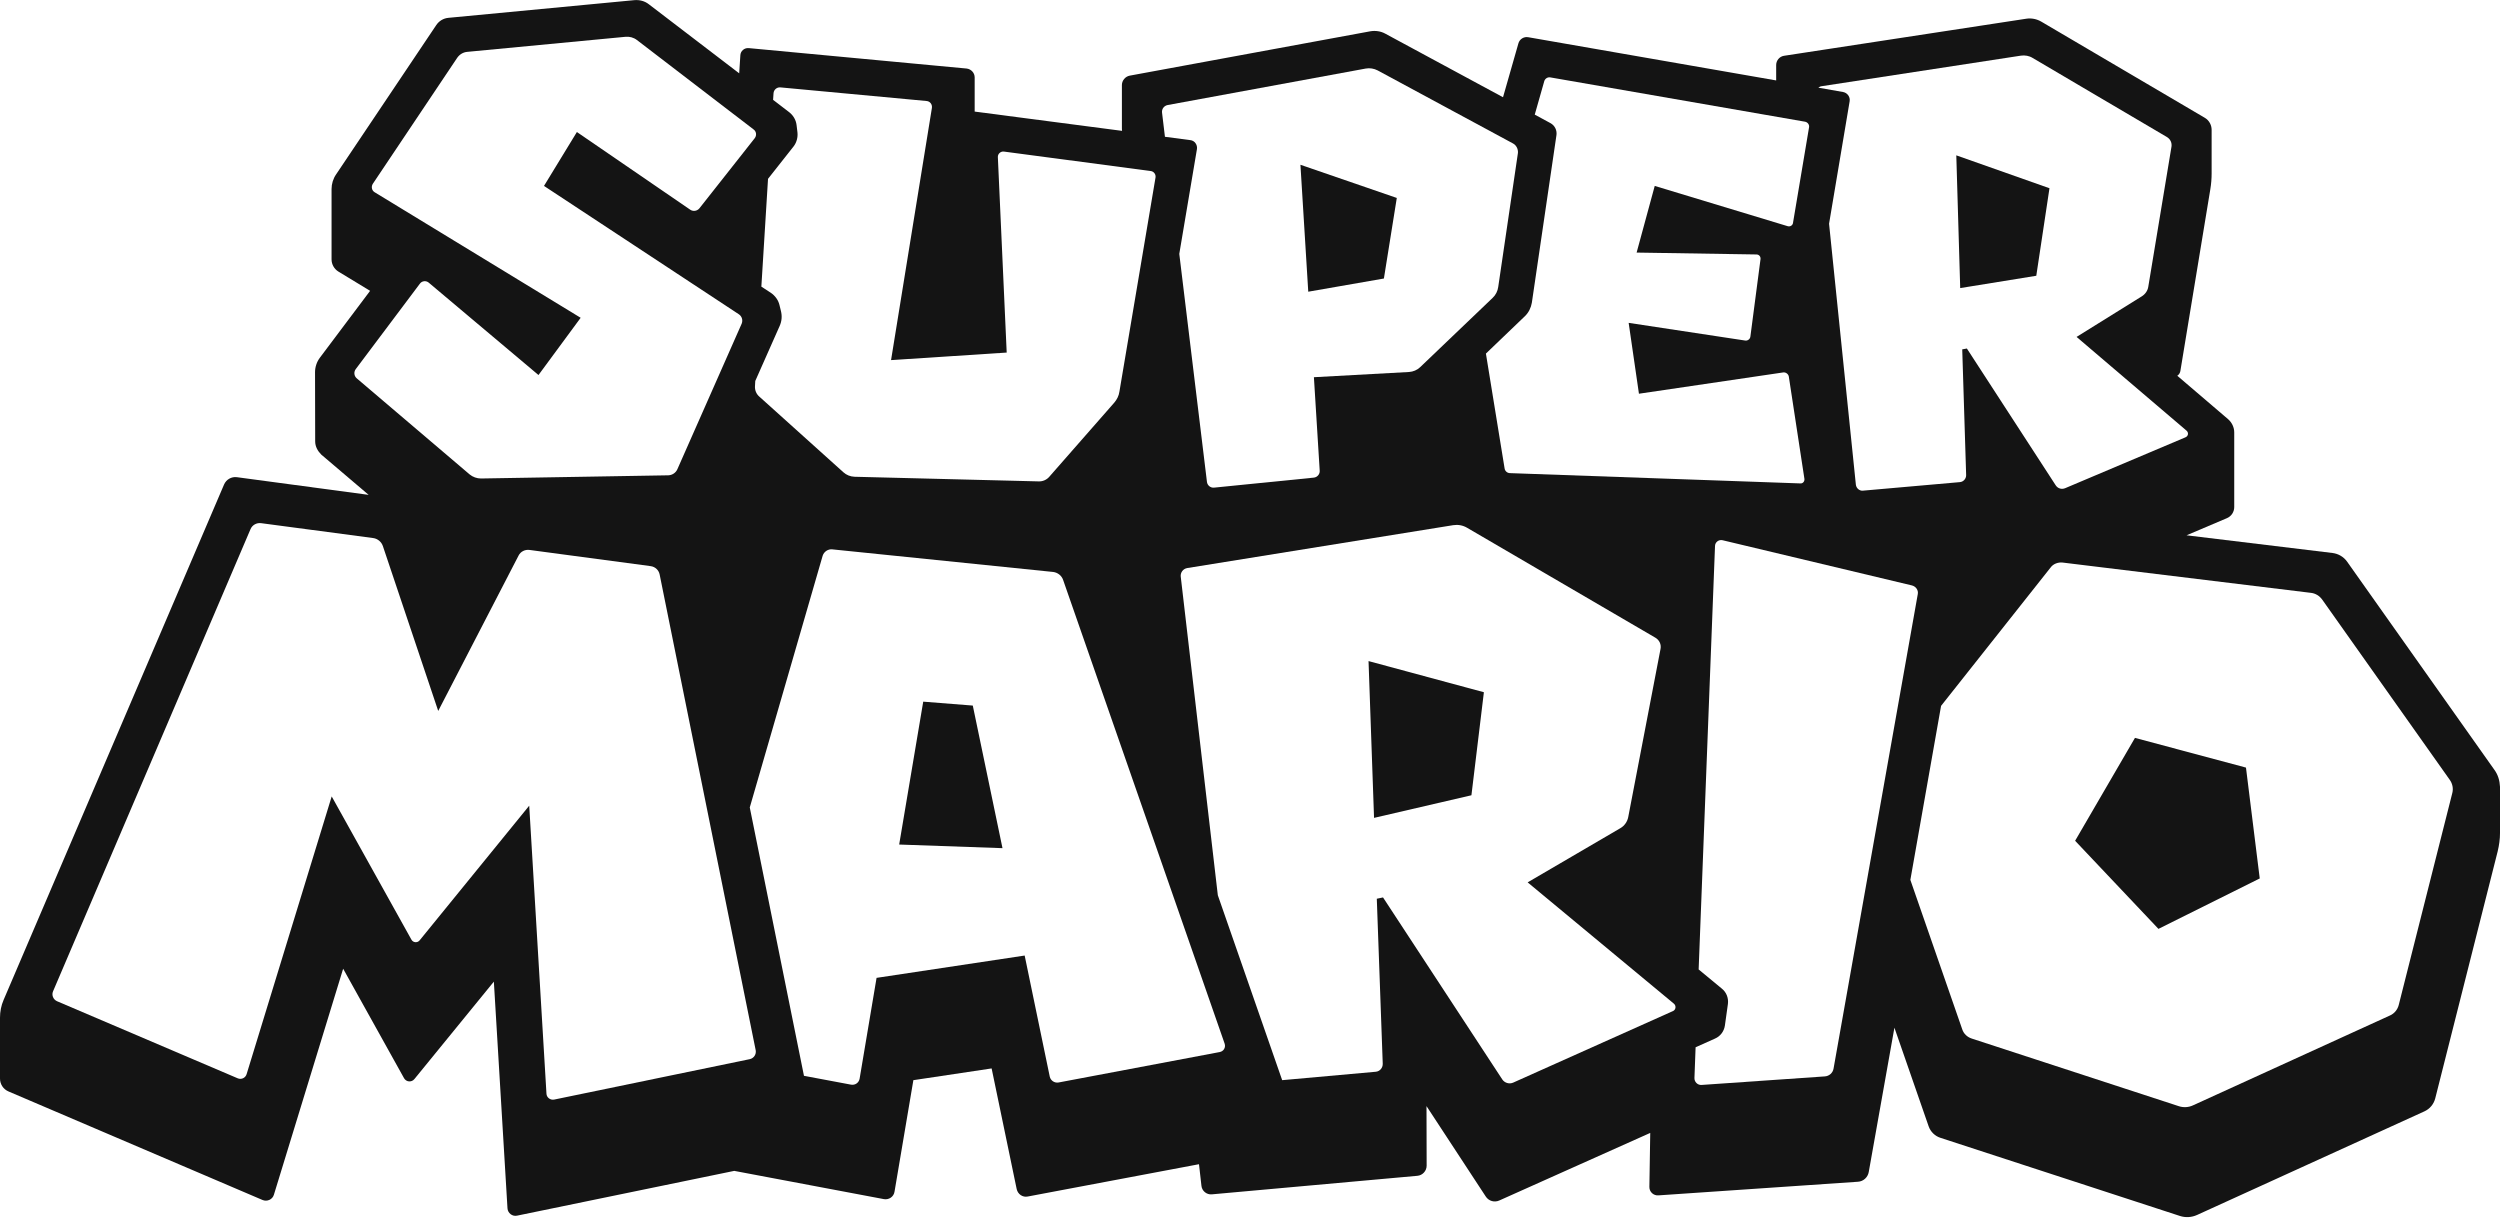
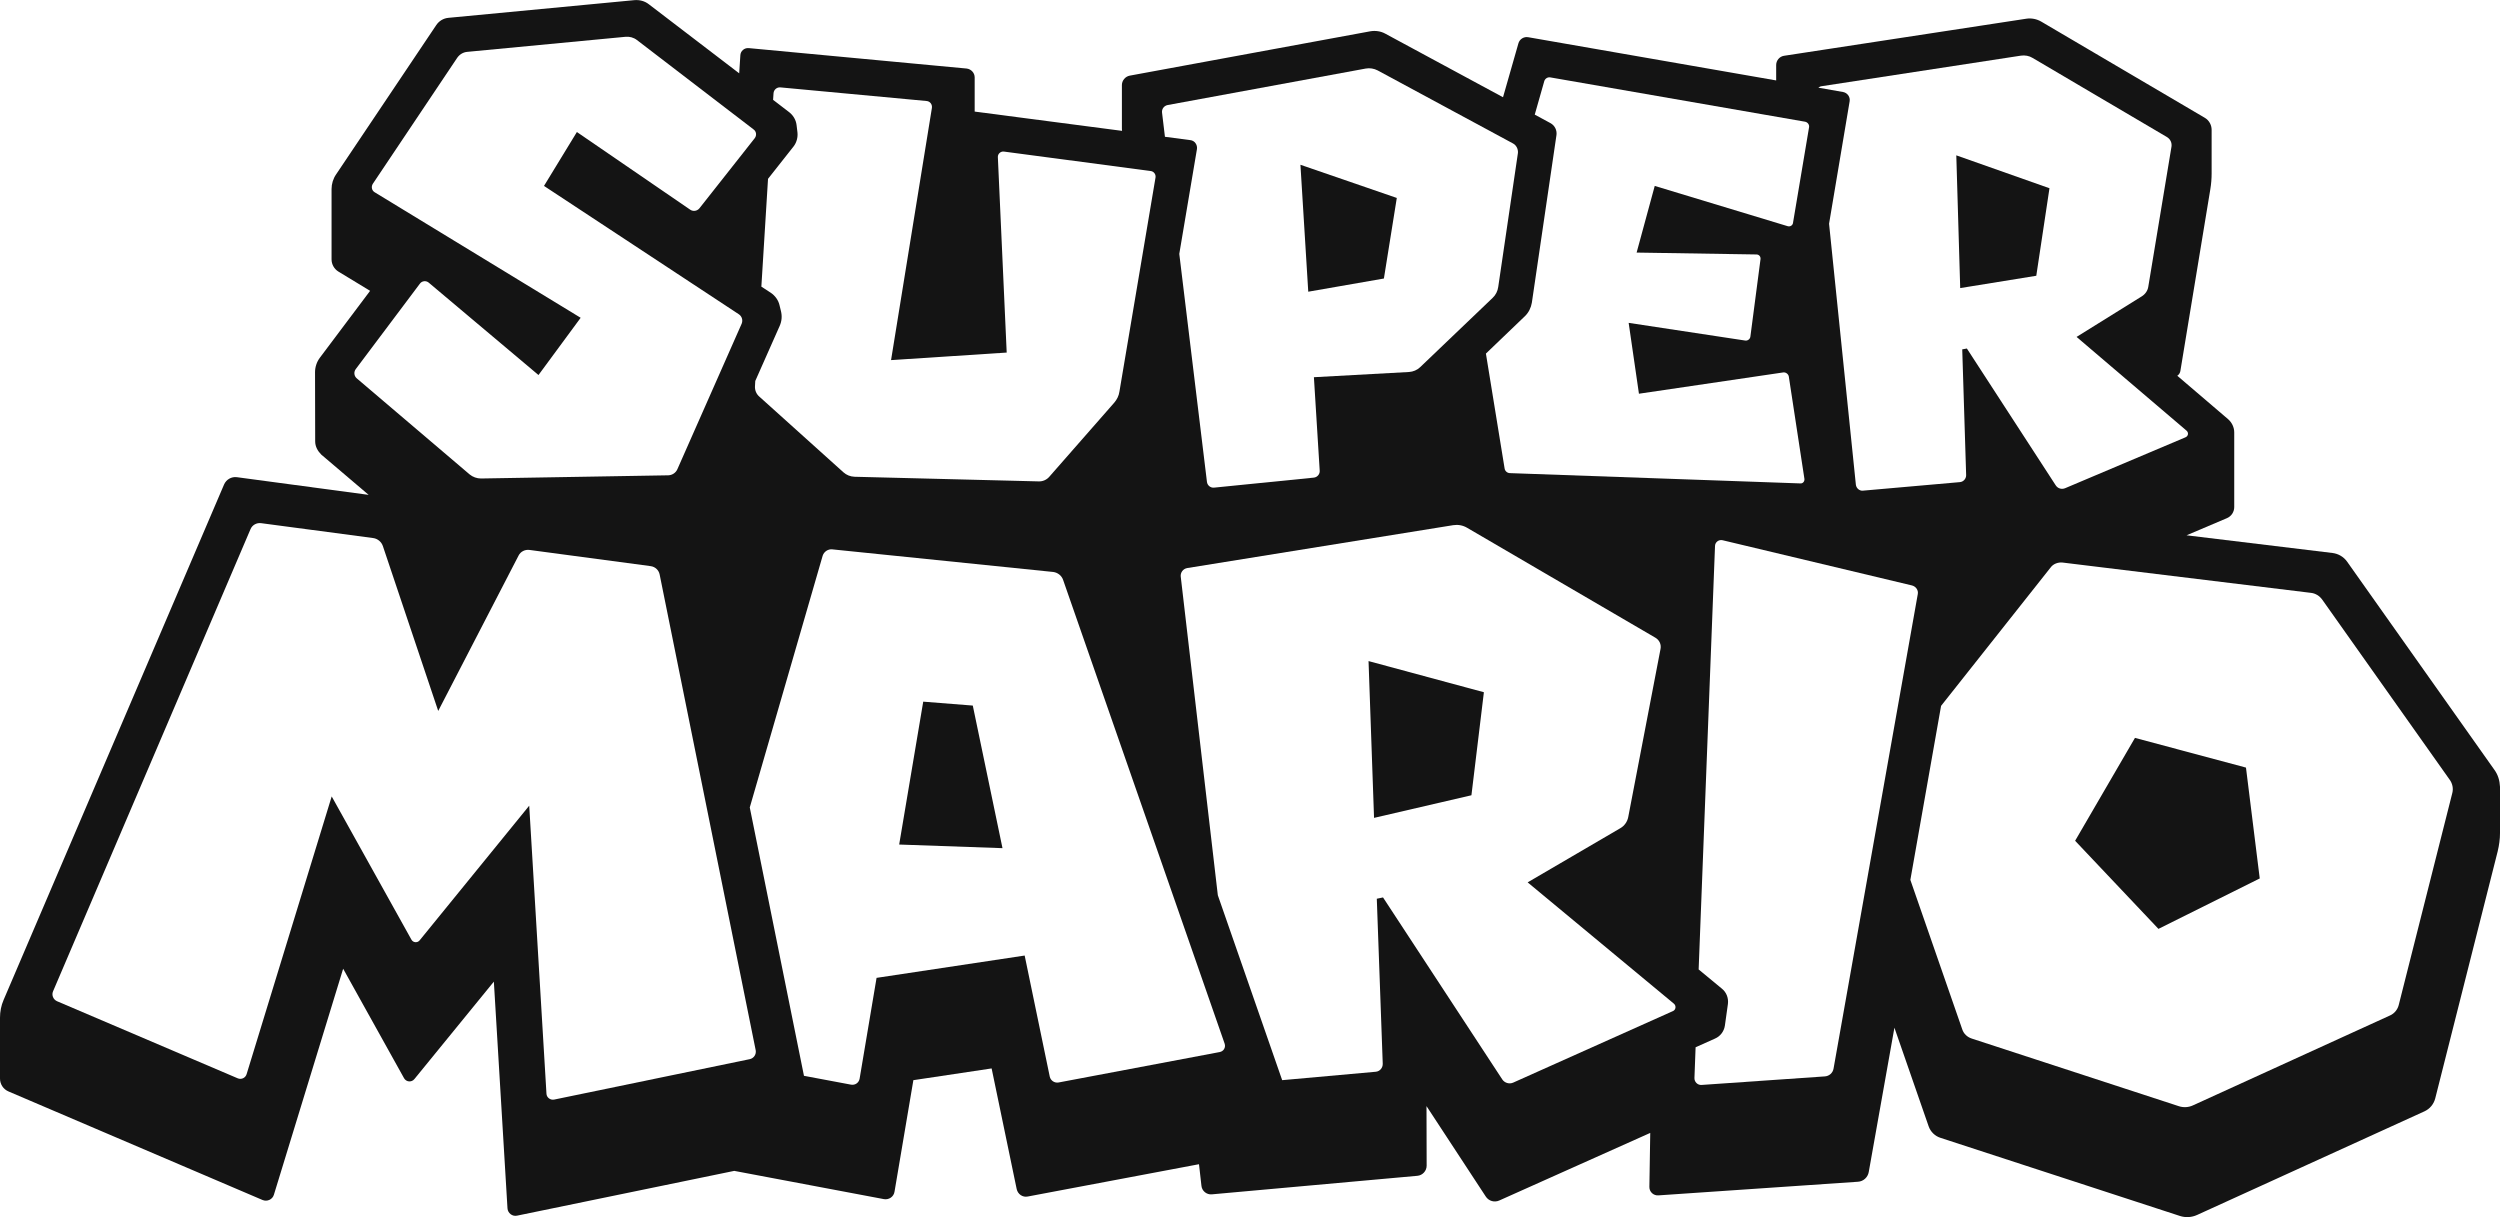
- <svg xmlns="http://www.w3.org/2000/svg" version="1.1" id="Super Mario" x="0px" y="0px" viewBox="0 0 1725.2 840.1" style="enable-background:new 0 0 1794 840.1;">
+ <svg xmlns="http://www.w3.org/2000/svg" version="1.1" id="Super Mario" x="0px" y="0px" style="enable-background:new 0 0 1794 840.1;">
  <style type="text/css">
	.st0{fill:#FBCF08;}
	.st1{fill:#45AF49;}
	.st2{fill:#E42926;}
	.st3{fill:#0B9BD7;}
	.st4{fill:#010101;}
</style>
  <path d="M1721.3,531.2l-101.6-143.6c-2.4-3.4-6.1-5.5-10.1-6l-100.7-12.2l27.8-11.8c3.1-1.3,5.1-4.3,5.1-7.7v-51.5  c0-3.5-1.6-6.8-4.2-9.1l-35.1-30c1.1-0.7,1.8-1.8,2.1-3.1l20.7-125.6c0.6-3.6,0.9-7.3,0.9-11v-30c0-3.4-1.8-6.6-4.7-8.3l-112.9-66.4  c-3.1-1.8-6.7-2.5-10.2-2l-167.3,25.6c-3.1,0.5-5.4,3.2-5.4,6.4v10.6l-171-29.8c-3.1-0.6-6.1,1.3-6.9,4.3l-10.6,37.1l-81.3-43.9  c-3.1-1.7-6.8-2.2-10.3-1.6L779.6,52.2c-3.1,0.6-5.4,3.4-5.4,6.5v30c0,0.6,0.1,1,0.1,1.6L672.6,77V53.4c0-3.1-2.4-5.7-5.5-6.1  L516.7,33.2c-3-0.3-5.7,2-5.8,5l-0.8,12.4L447.7,2.9c-2.8-2.2-6.4-3.1-9.9-2.8L309.5,12.3c-3.5,0.3-6.6,2.2-8.5,5.1l-69.1,103  c-2,2.9-3.1,6.5-3.1,10.1V179c0,3.4,1.8,6.6,4.7,8.4l21.9,13.3l-34.7,46.2c-2.1,2.8-3.3,6.4-3.3,9.9l0.1,47.8c0,3.5,1.7,6.6,4.2,9.1  l32.7,27.8l-90.9-12.2c-3.8-0.5-7.4,1.6-8.9,5.1L2.5,690c-1.7,3.9-2.5,8.1-2.5,12.3v42c0,3.9,2.3,7.4,5.9,8.9l175.3,74.9  c3.1,1.3,6.8-0.3,7.8-3.6l47.8-156l42,75.5c1.5,2.7,5.2,3.1,7.2,0.6l54.8-67.2l9.4,156.4c0.2,3.4,3.4,5.8,6.6,5.1l149.9-30.9  L610,827.5c3.5,0.6,6.8-1.7,7.3-5.2l13-76.9l54-8.1l17.3,83.3c0.8,3.5,4.1,5.8,7.6,5.1l118.2-22.3l1.7,15c0.4,3.5,3.6,6.1,7.1,5.8  l141.9-12.8c3.6-0.3,6.4-3.4,6.4-7l-0.1-41.1l40.9,62.4c2,3.1,6,4.3,9.4,2.7l104.1-46.6l-0.6,37.2c-0.1,3.5,2.9,6.2,6.3,5.9  l137.6-9.4c3.8-0.2,6.9-3.1,7.5-6.8l17.7-99.5l23.6,68c1.3,3.8,4.4,6.8,8.2,8l165.2,53.9c3.9,1.3,8.2,1,11.9-0.7l156.9-71.5  c3.7-1.7,6.4-5,7.4-8.9l43.1-170.5c1-4.2,1.6-8.4,1.6-12.6V543C1725,538.6,1723.8,534.6,1721.3,531.2z" style="fill: rgb(20, 20, 20);" />
  <path class="st0" d="M1508.9,297.2l-75.9-64.7l45-28c2.4-1.5,4.1-3.9,4.5-6.7l16-96.6c0.4-2.7-0.8-5.2-3.1-6.6L1402.7,40  c-2.4-1.5-5.3-2-8.1-1.6L1257,59.5c-0.9,0.1-1.6,0.6-2.2,1l17.1,3c3,0.6,5,3.4,4.5,6.4l-14.2,84.5l18.5,180.1  c0.3,2.4,2.4,4.3,4.8,4.1l67-5.9c2.4-0.2,4.3-2.3,4.3-4.8l-2.7-86.8l3.2-0.6l61.3,94.4c1.4,2.2,4.1,3,6.5,2l83-35.1  C1510.1,301,1510.5,298.6,1508.9,297.2z M1405.2,190.3l-52.5,8.5l-2.7-91.6l64.3,22.7L1405.2,190.3z" style="fill: rgb(255, 255, 255);" />
  <path class="st1" d="M1230.6,257l-99.6,14.7l-7.1-48.9l80.4,12.2c1.7,0.3,3.4-1,3.6-2.7l7-53.5c0.2-1.7-1-3.2-2.8-3.2l-82.7-1.3  l12.5-46l91.8,27.8c1.6,0.5,3.4-0.6,3.6-2.2l11.1-66.1c0.3-1.7-0.9-3.4-2.7-3.8l-175.9-30.6c-1.8-0.3-3.5,0.8-4.1,2.5l-6.6,23.2  L1070,85c2.9,1.6,4.5,4.8,4.1,8.1l-17,115.8c-0.6,3.5-2.2,6.8-4.8,9.3l-26.9,25.8l12.9,79.3c0.3,1.8,1.8,3.2,3.8,3.2l200.4,7.1  c1.7,0.1,2.9-1.5,2.7-3.1l-10.8-70.8C1234,258,1232.3,256.8,1230.6,257z" style="fill: rgb(255, 255, 255);" />
  <path class="st2" d="M1044.1,99l-93.4-50.4c-2.5-1.3-5.4-1.8-8.2-1.3L805.7,72.5c-2.4,0.5-4.1,2.7-3.8,5.2l2,16.7l17.5,2.3  c3,0.3,5,3.2,4.6,6.1l-12.2,72.4l19.1,157.4c0.3,2.4,2.5,4.2,5,3.9l68.7-6.9c2.4-0.2,4.3-2.4,4.1-4.8l-4-64.5l65.7-3.6  c2.8-0.2,5.5-1.3,7.6-3.3l50.1-47.9c2.1-2,3.4-4.6,3.8-7.5l13.6-92.5C1047.7,102.9,1046.4,100.2,1044.1,99z M955,192.2l-52.2,9.1  l-5.4-87.6l66.5,22.9L955,192.2z" style="fill: rgb(255, 255, 255);" />
  <path class="st0" d="M793.9,118l-101.1-13.4c-2.2-0.3-4.3,1.5-4.2,3.8l6.1,134.9l-79.8,5.2l28.2-174.1c0.3-2.4-1.3-4.5-3.7-4.7  l-100.9-9.4c-2.4-0.2-4.5,1.6-4.7,4l-0.3,4.6l11.2,8.6c2.8,2.2,4.6,5.4,5,8.8l0.6,5c0.4,3.5-0.6,7.1-2.7,9.8l-17.6,22.3l-4.6,74.4  l6.6,4.3c2.9,2,5.1,5,5.9,8.4l1,4.1c0.9,3.5,0.6,7.1-0.9,10.4l-16.8,37.9l-0.2,3.5c-0.2,2.8,0.9,5.5,3,7.3l58,52.2  c2.1,1.9,4.8,3,7.7,3.1l127.1,3.2c2.8,0.1,5.5-1.1,7.3-3.2l44.8-51.1c1.9-2.2,3.2-4.8,3.6-7.7l24.8-147.1  C798,120.5,796.3,118.2,793.9,118z" style="fill: rgb(255, 255, 255);" />
  <path class="st3" d="M398.1,91.1l78.2,53.6c2,1.4,4.8,1,6.4-1l38.1-48.3c1.5-1.9,1.2-4.7-0.8-6.1l-80.5-61.7  c-2.2-1.7-5.1-2.5-7.9-2.2L322.3,35.8c-2.8,0.3-5.2,1.8-6.8,4.1l-58.2,86.9c-1.3,2-0.8,4.7,1.3,5.9l142.1,86.6l-29.1,39.5  l-75.8-63.8c-1.8-1.5-4.6-1.2-6,0.7l-44.3,59c-1.5,2-1.2,4.8,0.7,6.4l77.9,66.3c2.2,1.8,5,2.8,7.8,2.8l129.3-2.2  c2.7-0.1,5.1-1.7,6.2-4.1l44.4-100.5c1-2.4,0.2-5.1-1.9-6.5l-134.5-88.6L398.1,91.1z" style="fill: rgb(255, 255, 255);" />
  <path class="st1" d="M1690.5,538.1l-87.9-124.2c-1.9-2.7-4.8-4.5-8-4.8l-171.3-20.9c-3.1-0.3-6.4,0.9-8.2,3.4l-75.6,95.5  l-21.2,120.1l35.8,103.1c1,3.1,3.5,5.4,6.6,6.4l143,46.7c3.1,1,6.6,0.8,9.6-0.6l136.1-62.1c2.9-1.3,5.1-4,5.9-7.1l37-146.4  C1693.1,544.1,1692.4,540.7,1690.5,538.1z M1489.5,641l-57.5-60.8l41.3-71l76.6,20.5l9.5,76.5L1489.5,641z" style="fill: rgb(255, 255, 255);" />
  <path class="st3" d="M1319.4,404l-130.7-31.2c-2.6-0.6-5.1,1.3-5.2,3.9L1172.2,669l16.1,13.3c3.1,2.5,4.6,6.5,4.1,10.5l-2.1,15  c-0.6,3.9-3.1,7.3-6.8,8.9l-13.4,6l-0.8,21.2c-0.1,2.7,2.2,5,4.9,4.8l85.1-5.9c3-0.2,5.5-2.4,6-5.4l58.1-327.3  C1324,407.4,1322.2,404.7,1319.4,404z" style="fill: rgb(255, 255, 255);" />
  <path class="st0" d="M1155.1,692.6l-100.9-83.7l64-37.4c2.8-1.6,4.8-4.5,5.4-7.6l22.3-116.1c0.6-3.1-0.8-6.1-3.5-7.7l-130-75.9  c-2.9-1.7-6.2-2.3-9.5-1.8L819.3,392c-2.9,0.5-4.8,3.1-4.5,5.9l25.6,219.9l44.4,127.6l64.5-5.8c2.9-0.2,5-2.7,4.9-5.6l-4.1-113.8  l4.3-0.9l82.3,125.6c1.6,2.4,4.8,3.4,7.5,2.2l110.1-49.3C1156.5,697,1156.9,694.1,1155.1,692.6z M1015.4,548.8l-67.2,15.6  l-3.8-108.2l79.6,21.5L1015.4,548.8z" style="fill: rgb(255, 255, 255);" />
  <path class="st1" d="M845.1,720.2L733.6,400.1c-1-2.9-3.7-5-6.8-5.4l-152.5-15.6c-2.9-0.3-5.7,1.6-6.6,4.4l-50.3,173.7l37.4,185.2  l32.5,6.1c2.8,0.5,5.4-1.3,5.9-4.1l11.7-69.6l102.2-15.4l17.3,83.5c0.6,2.8,3.3,4.6,6.1,4.1l111.2-21  C844.4,725.5,846,722.8,845.1,720.2z M620.5,582.8l16.6-98.6l34.2,2.7l20.5,98.4L620.5,582.8z" style="fill: rgb(255, 255, 255);" />
  <path class="st2" d="M455.2,396.4c-0.6-3-3.1-5.3-6.1-5.7l-83.7-11.2c-3.1-0.4-6.1,1.1-7.5,3.8l-55.5,107.3l-38.2-113.8  c-1-2.9-3.6-5.1-6.7-5.5l-77.5-10.3c-3-0.3-5.9,1.3-7.1,4.1l-136.3,319c-1.1,2.6,0.1,5.6,2.7,6.8L164,744.1c2.5,1.1,5.4-0.2,6.2-2.9  l58.7-191.6l55,98.8c1.2,2.2,4.2,2.4,5.7,0.5l75.6-92.9l11.9,198.7c0.1,2.7,2.7,4.6,5.3,4.1l135-27.9c2.8-0.6,4.6-3.3,4.1-6.1  L455.2,396.4z" style="fill: rgb(255, 255, 255);" />
</svg>
